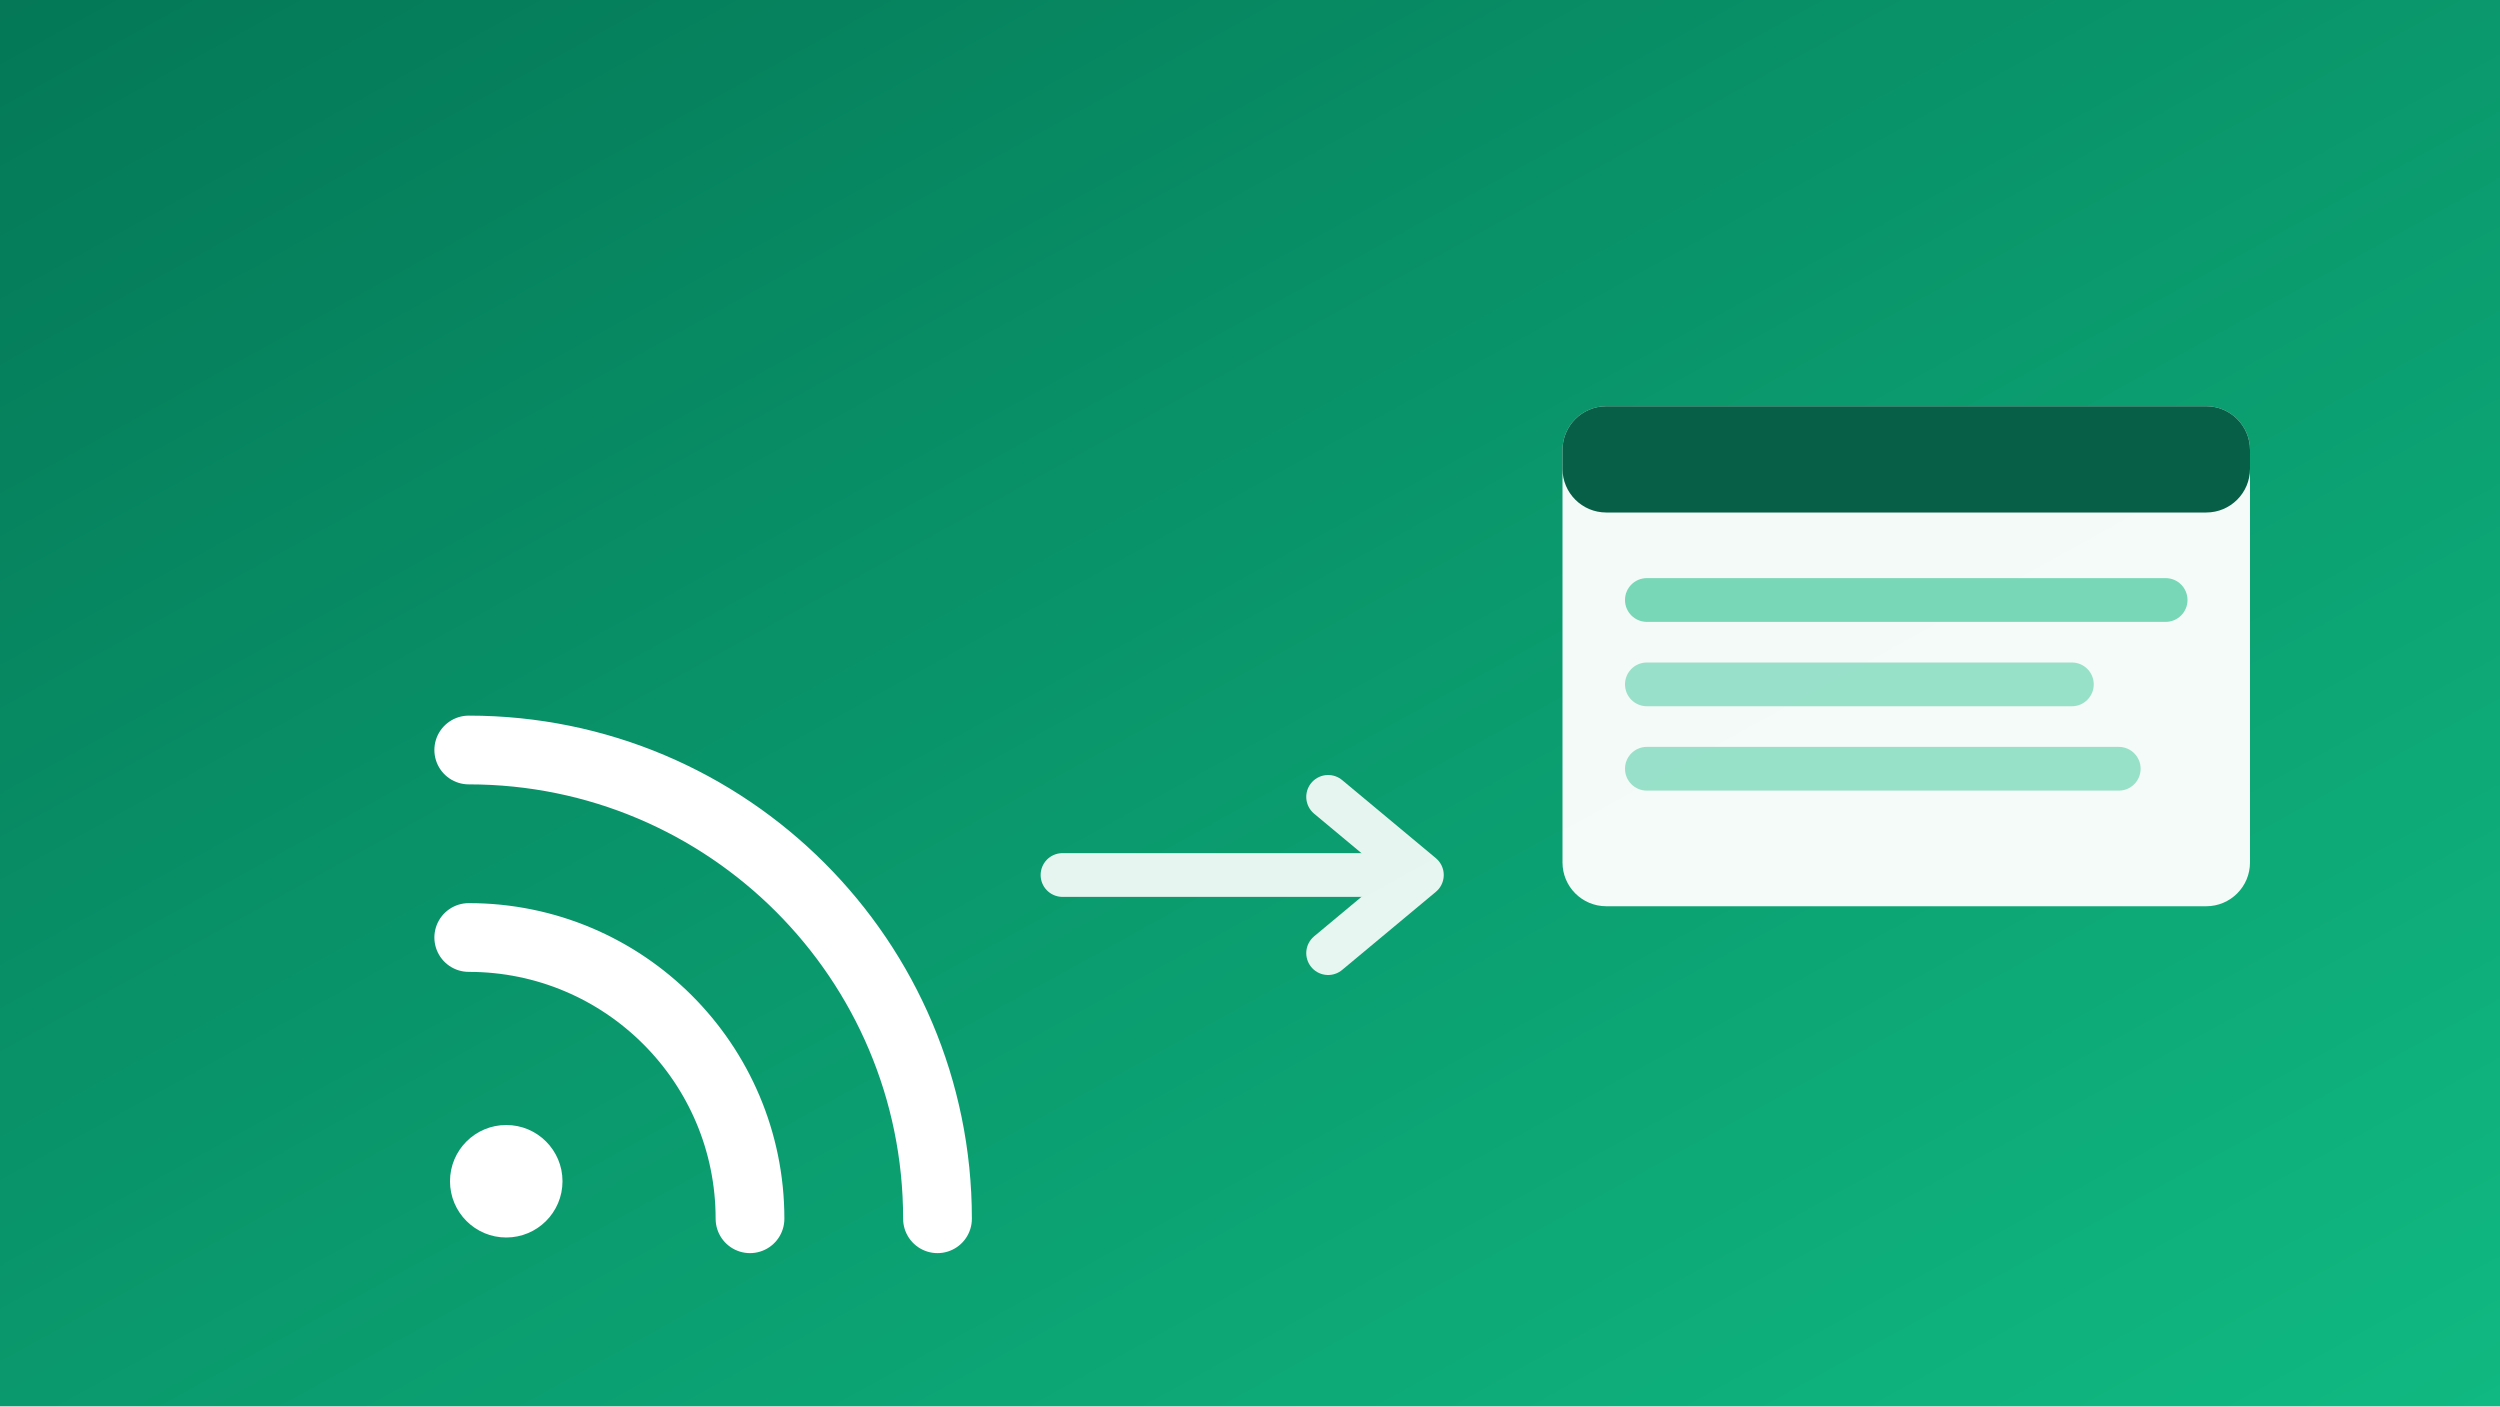
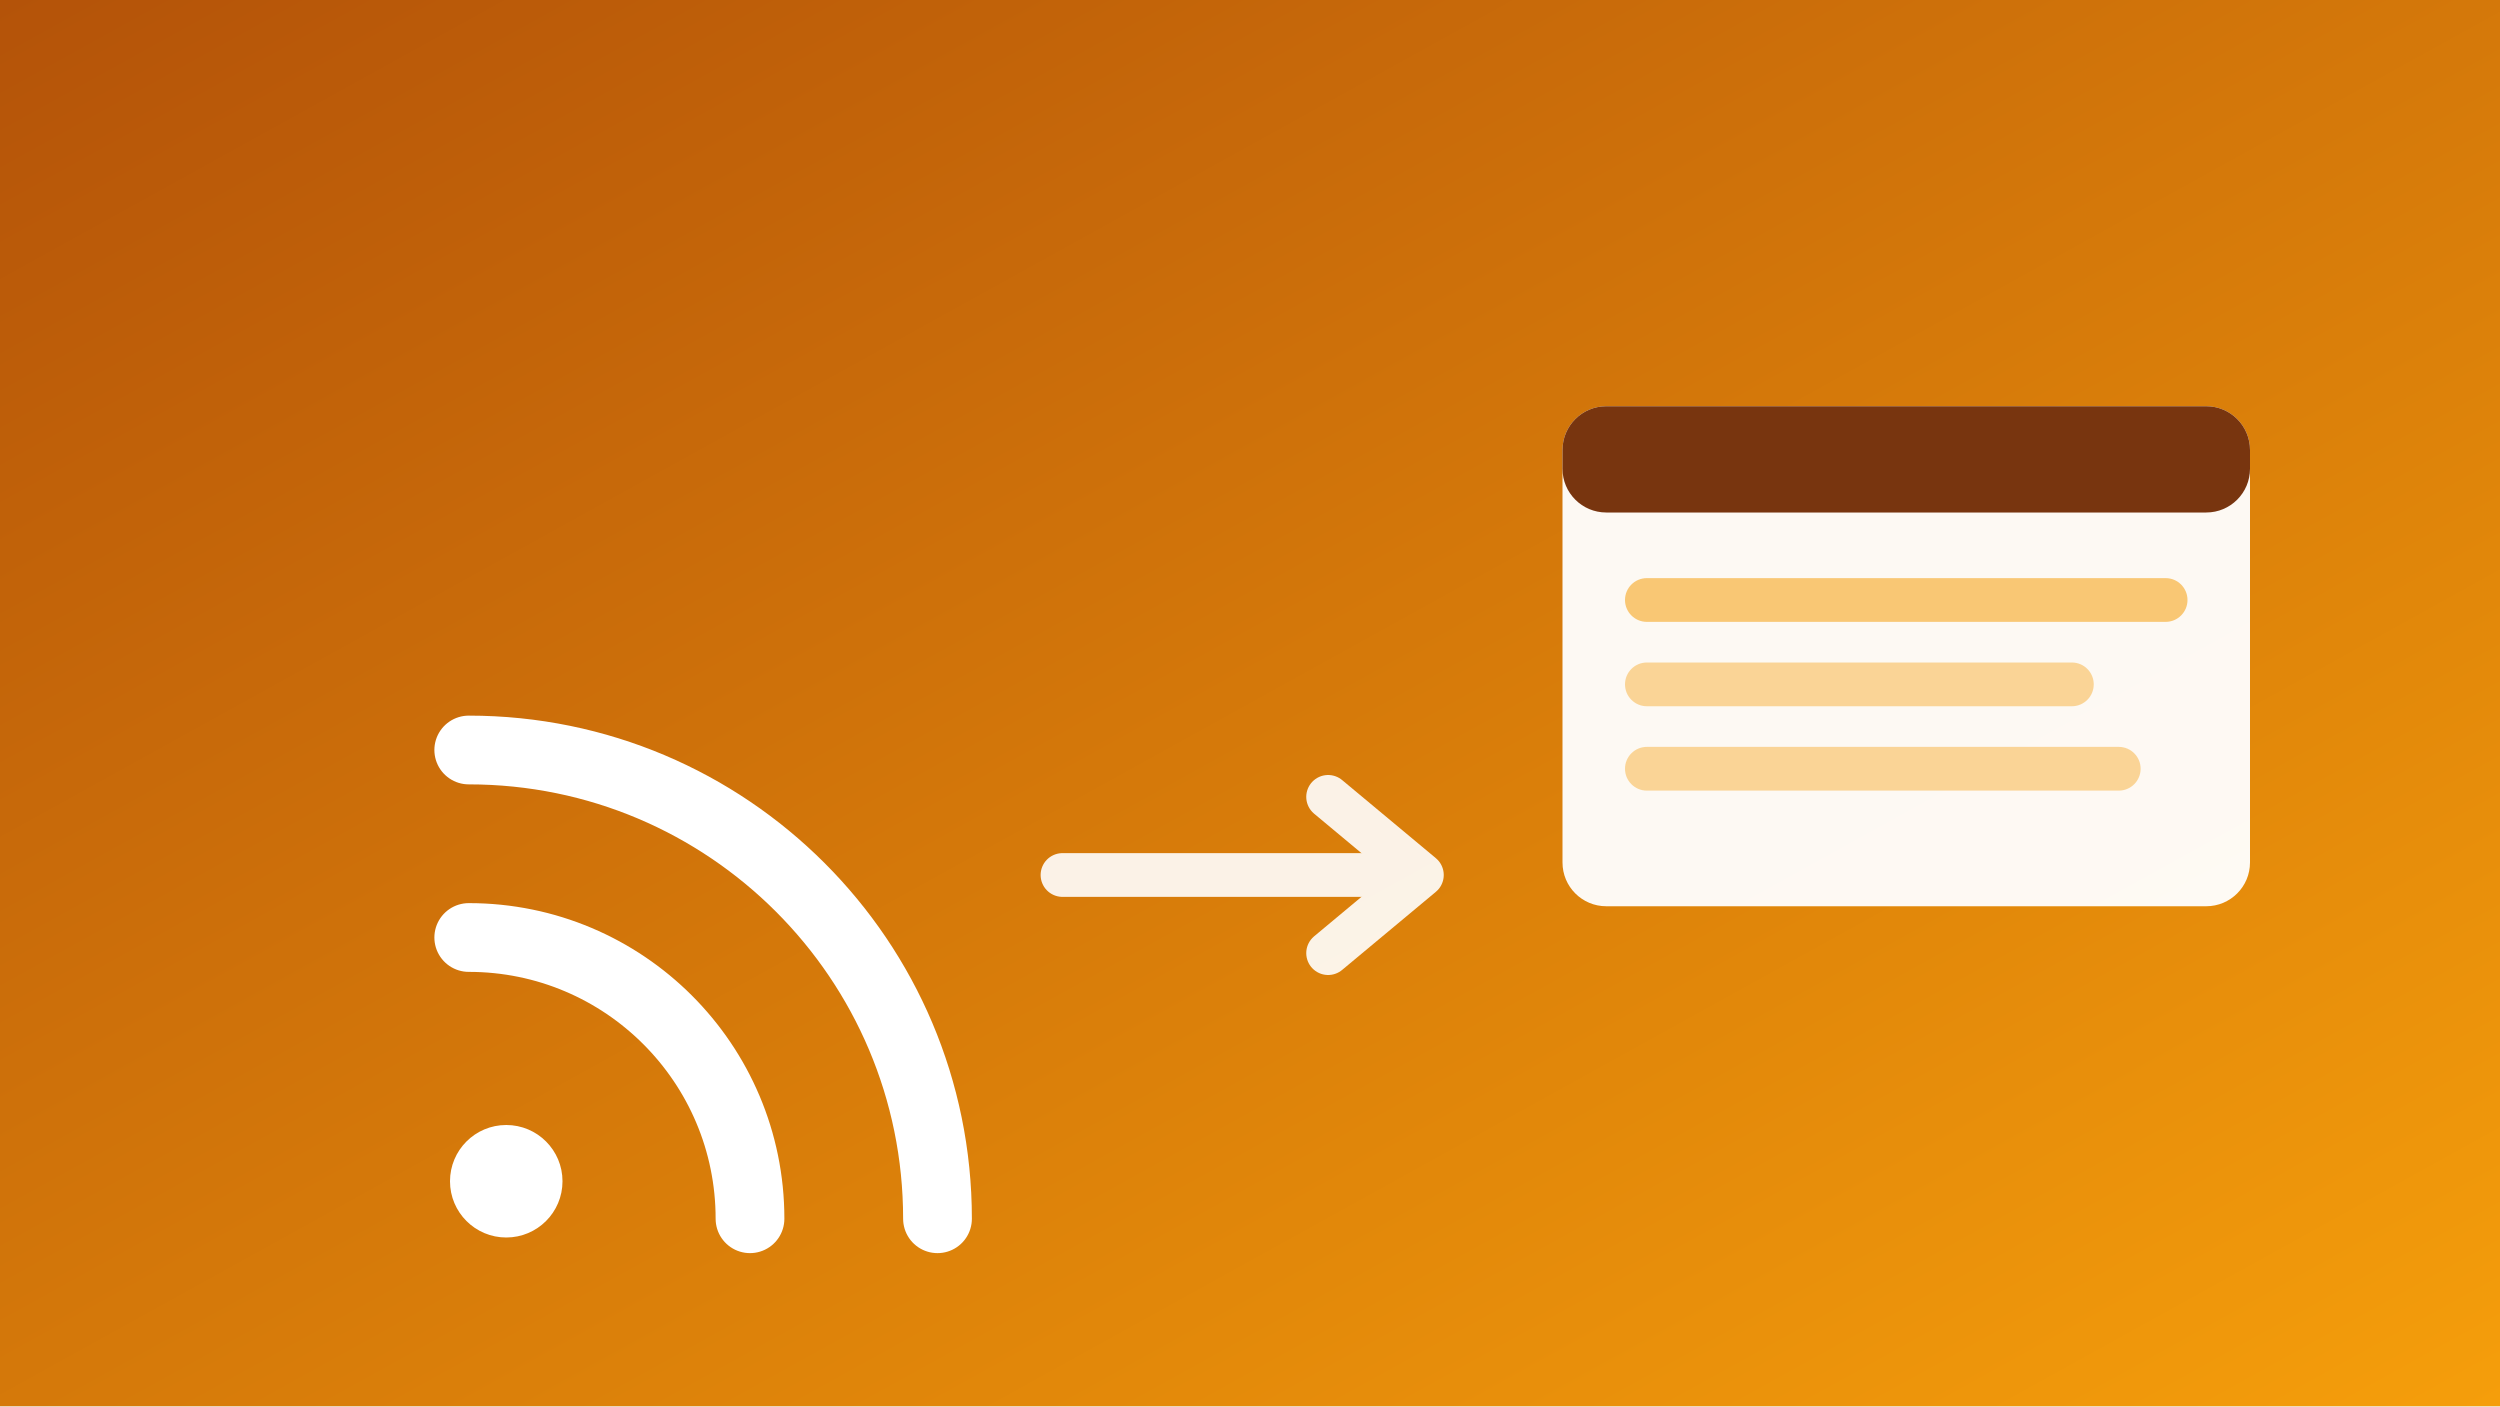
<svg xmlns="http://www.w3.org/2000/svg" viewBox="0 0 800 450">
  <defs>
    <linearGradient id="bg" x1="0" y1="0" x2="1" y2="1">
-       <stop offset="0" stop-color="#047857" />
-       <stop offset="1" stop-color="#10b981" />
+       <stop offset="0" stop-color="#b45309" />
+       <stop offset="1" stop-color="#f59e0b" />
    </linearGradient>
  </defs>
  <rect width="800" height="450" fill="url(#bg)" />
  <g stroke="#ffffff" stroke-width="22" fill="none" stroke-linecap="round">
    <path d="M150 300 a90 90 0 0 1 90 90" />
    <path d="M150 240 a150 150 0 0 1 150 150" />
  </g>
  <circle cx="162" cy="378" r="18" fill="#ffffff" />
  <g stroke="#ffffff" stroke-width="14" fill="none" stroke-linecap="round" stroke-linejoin="round" opacity="0.9">
    <path d="M340 280 H 450" />
    <path d="M425 255 L455 280 L425 305" />
  </g>
  <rect x="500" y="130" width="220" height="160" rx="14" fill="#ffffff" opacity="0.95" />
-   <rect x="500" y="130" width="220" height="34" rx="14" fill="#065f46" />
-   <rect x="520" y="185" width="180" height="14" rx="7" fill="#10b981" opacity="0.55" />
-   <rect x="520" y="212" width="150" height="14" rx="7" fill="#10b981" opacity="0.4" />
-   <rect x="520" y="239" width="165" height="14" rx="7" fill="#10b981" opacity="0.4" />
+   <rect x="500" y="130" width="220" height="34" rx="14" fill="#78350f" />
+   <rect x="520" y="185" width="180" height="14" rx="7" fill="#f59e0b" opacity="0.55" />
+   <rect x="520" y="212" width="150" height="14" rx="7" fill="#f59e0b" opacity="0.4" />
+   <rect x="520" y="239" width="165" height="14" rx="7" fill="#f59e0b" opacity="0.4" />
</svg>
